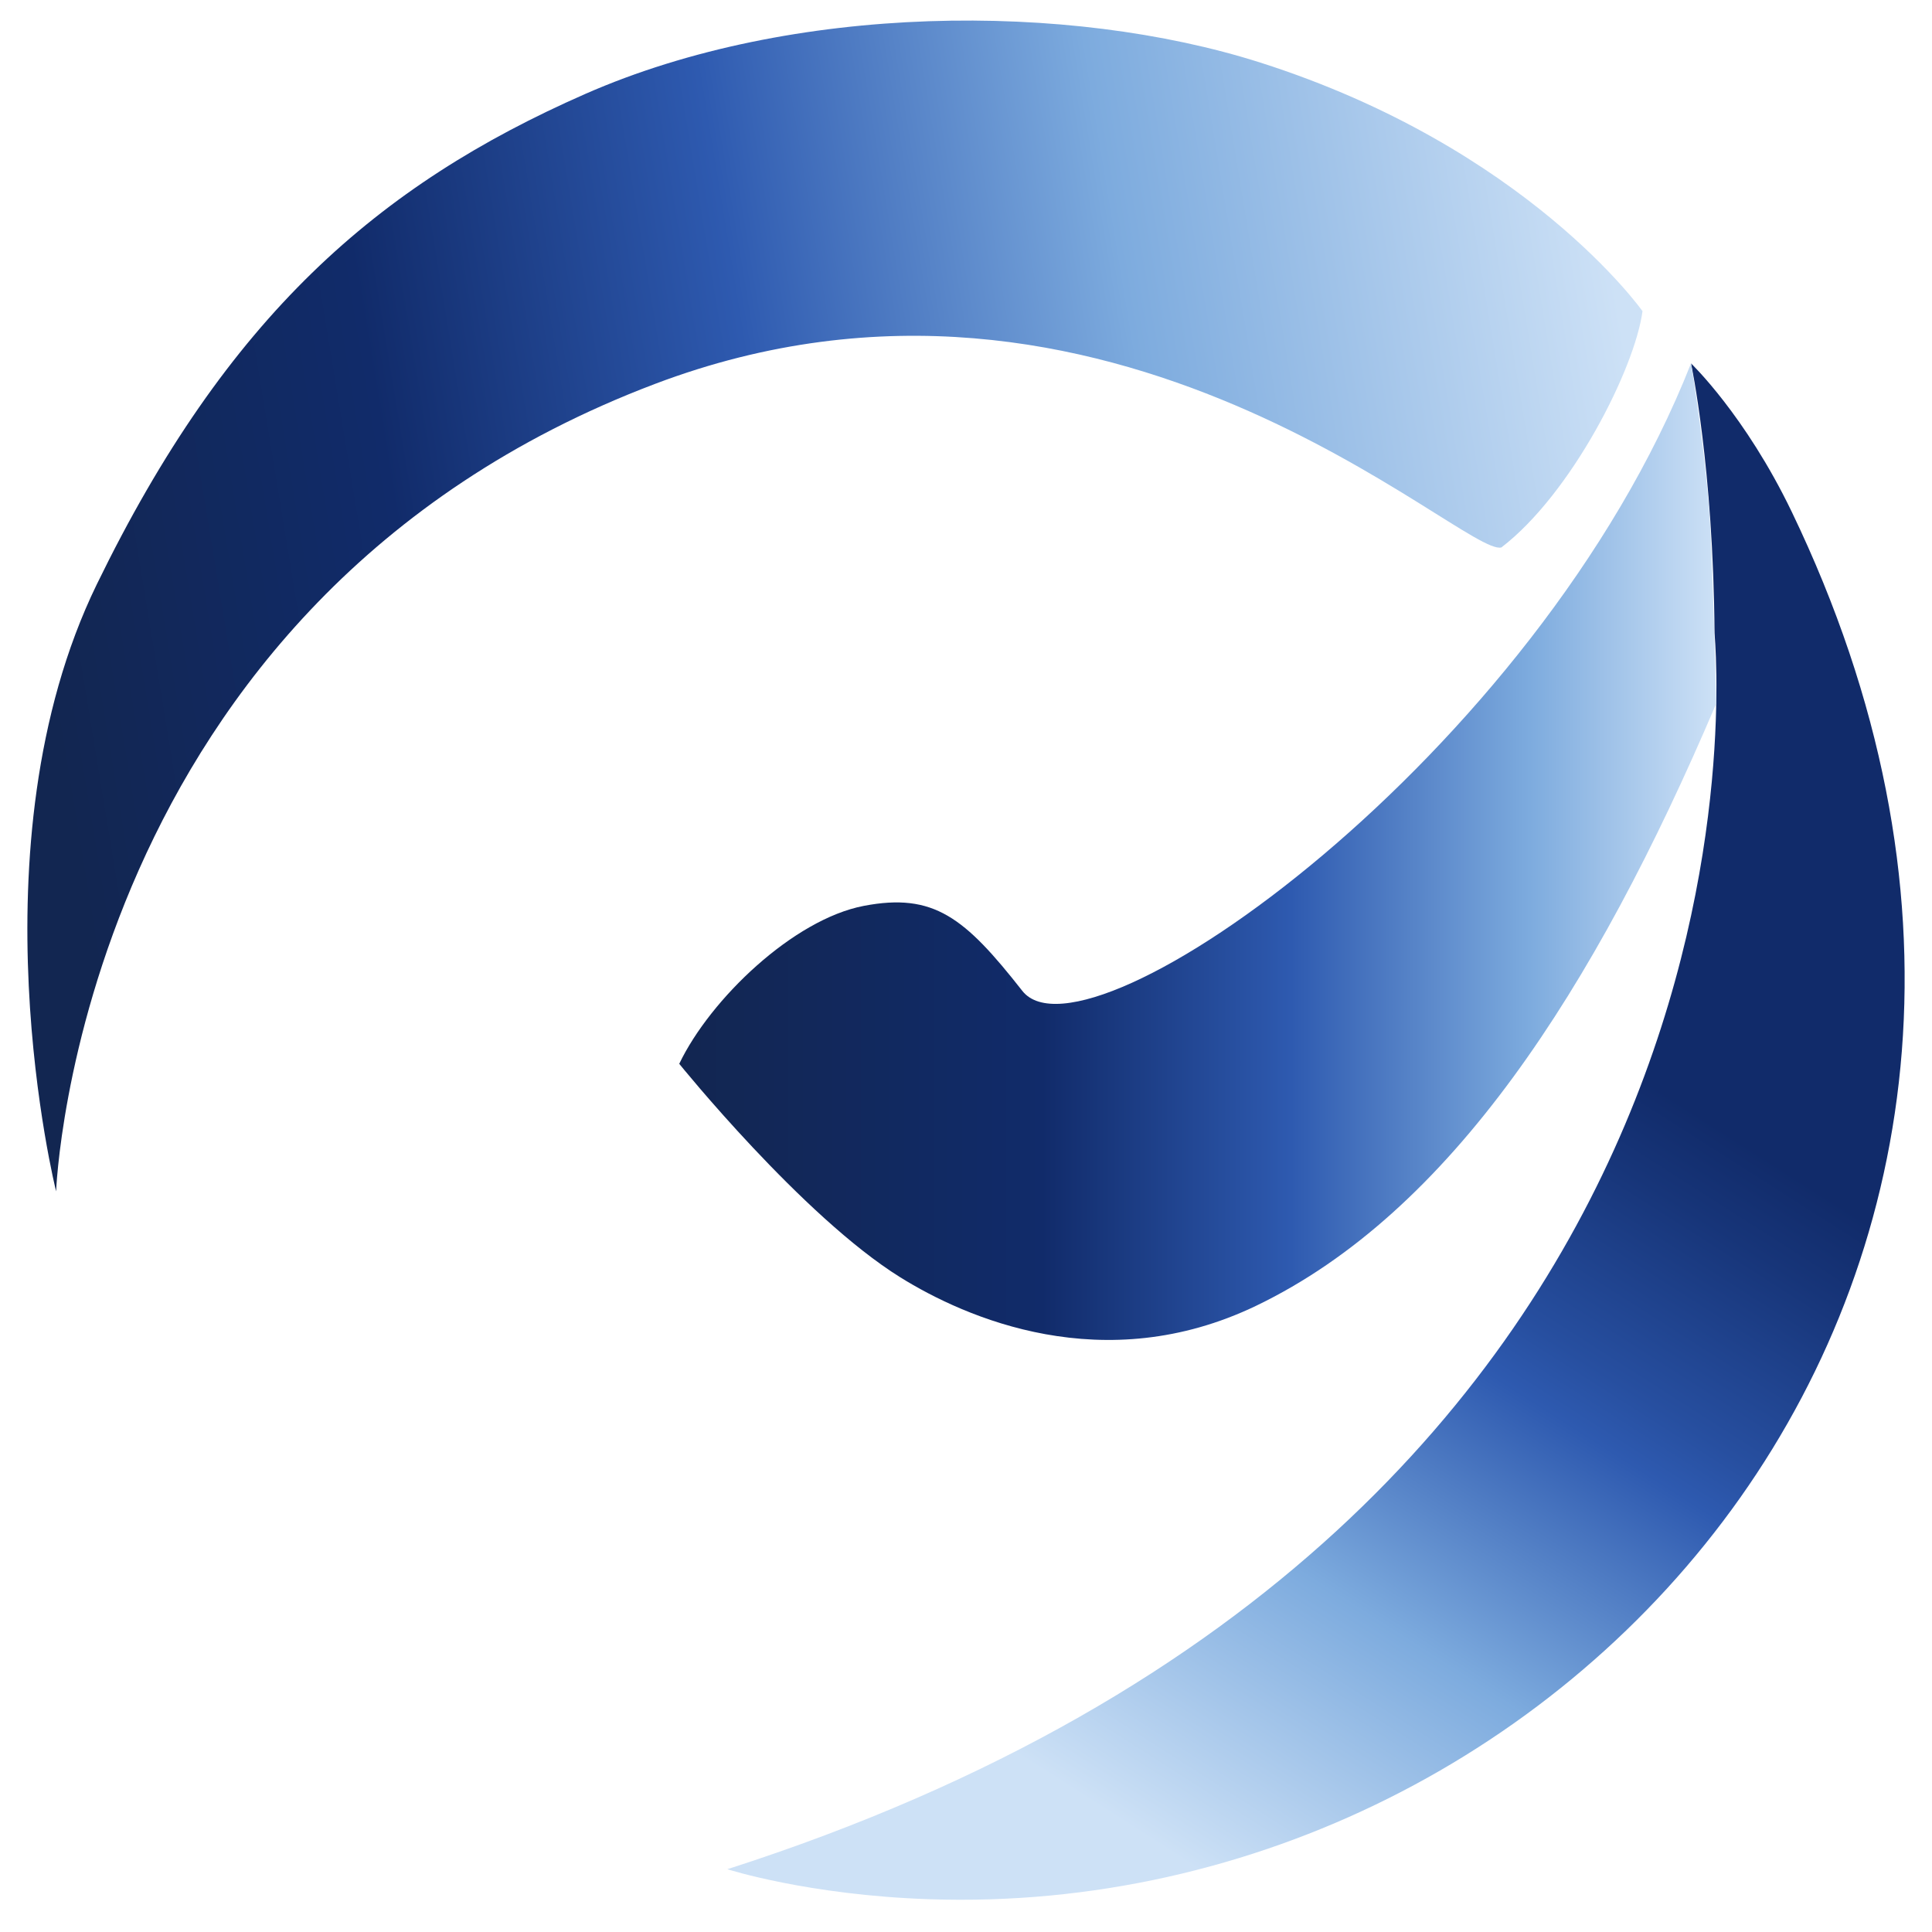
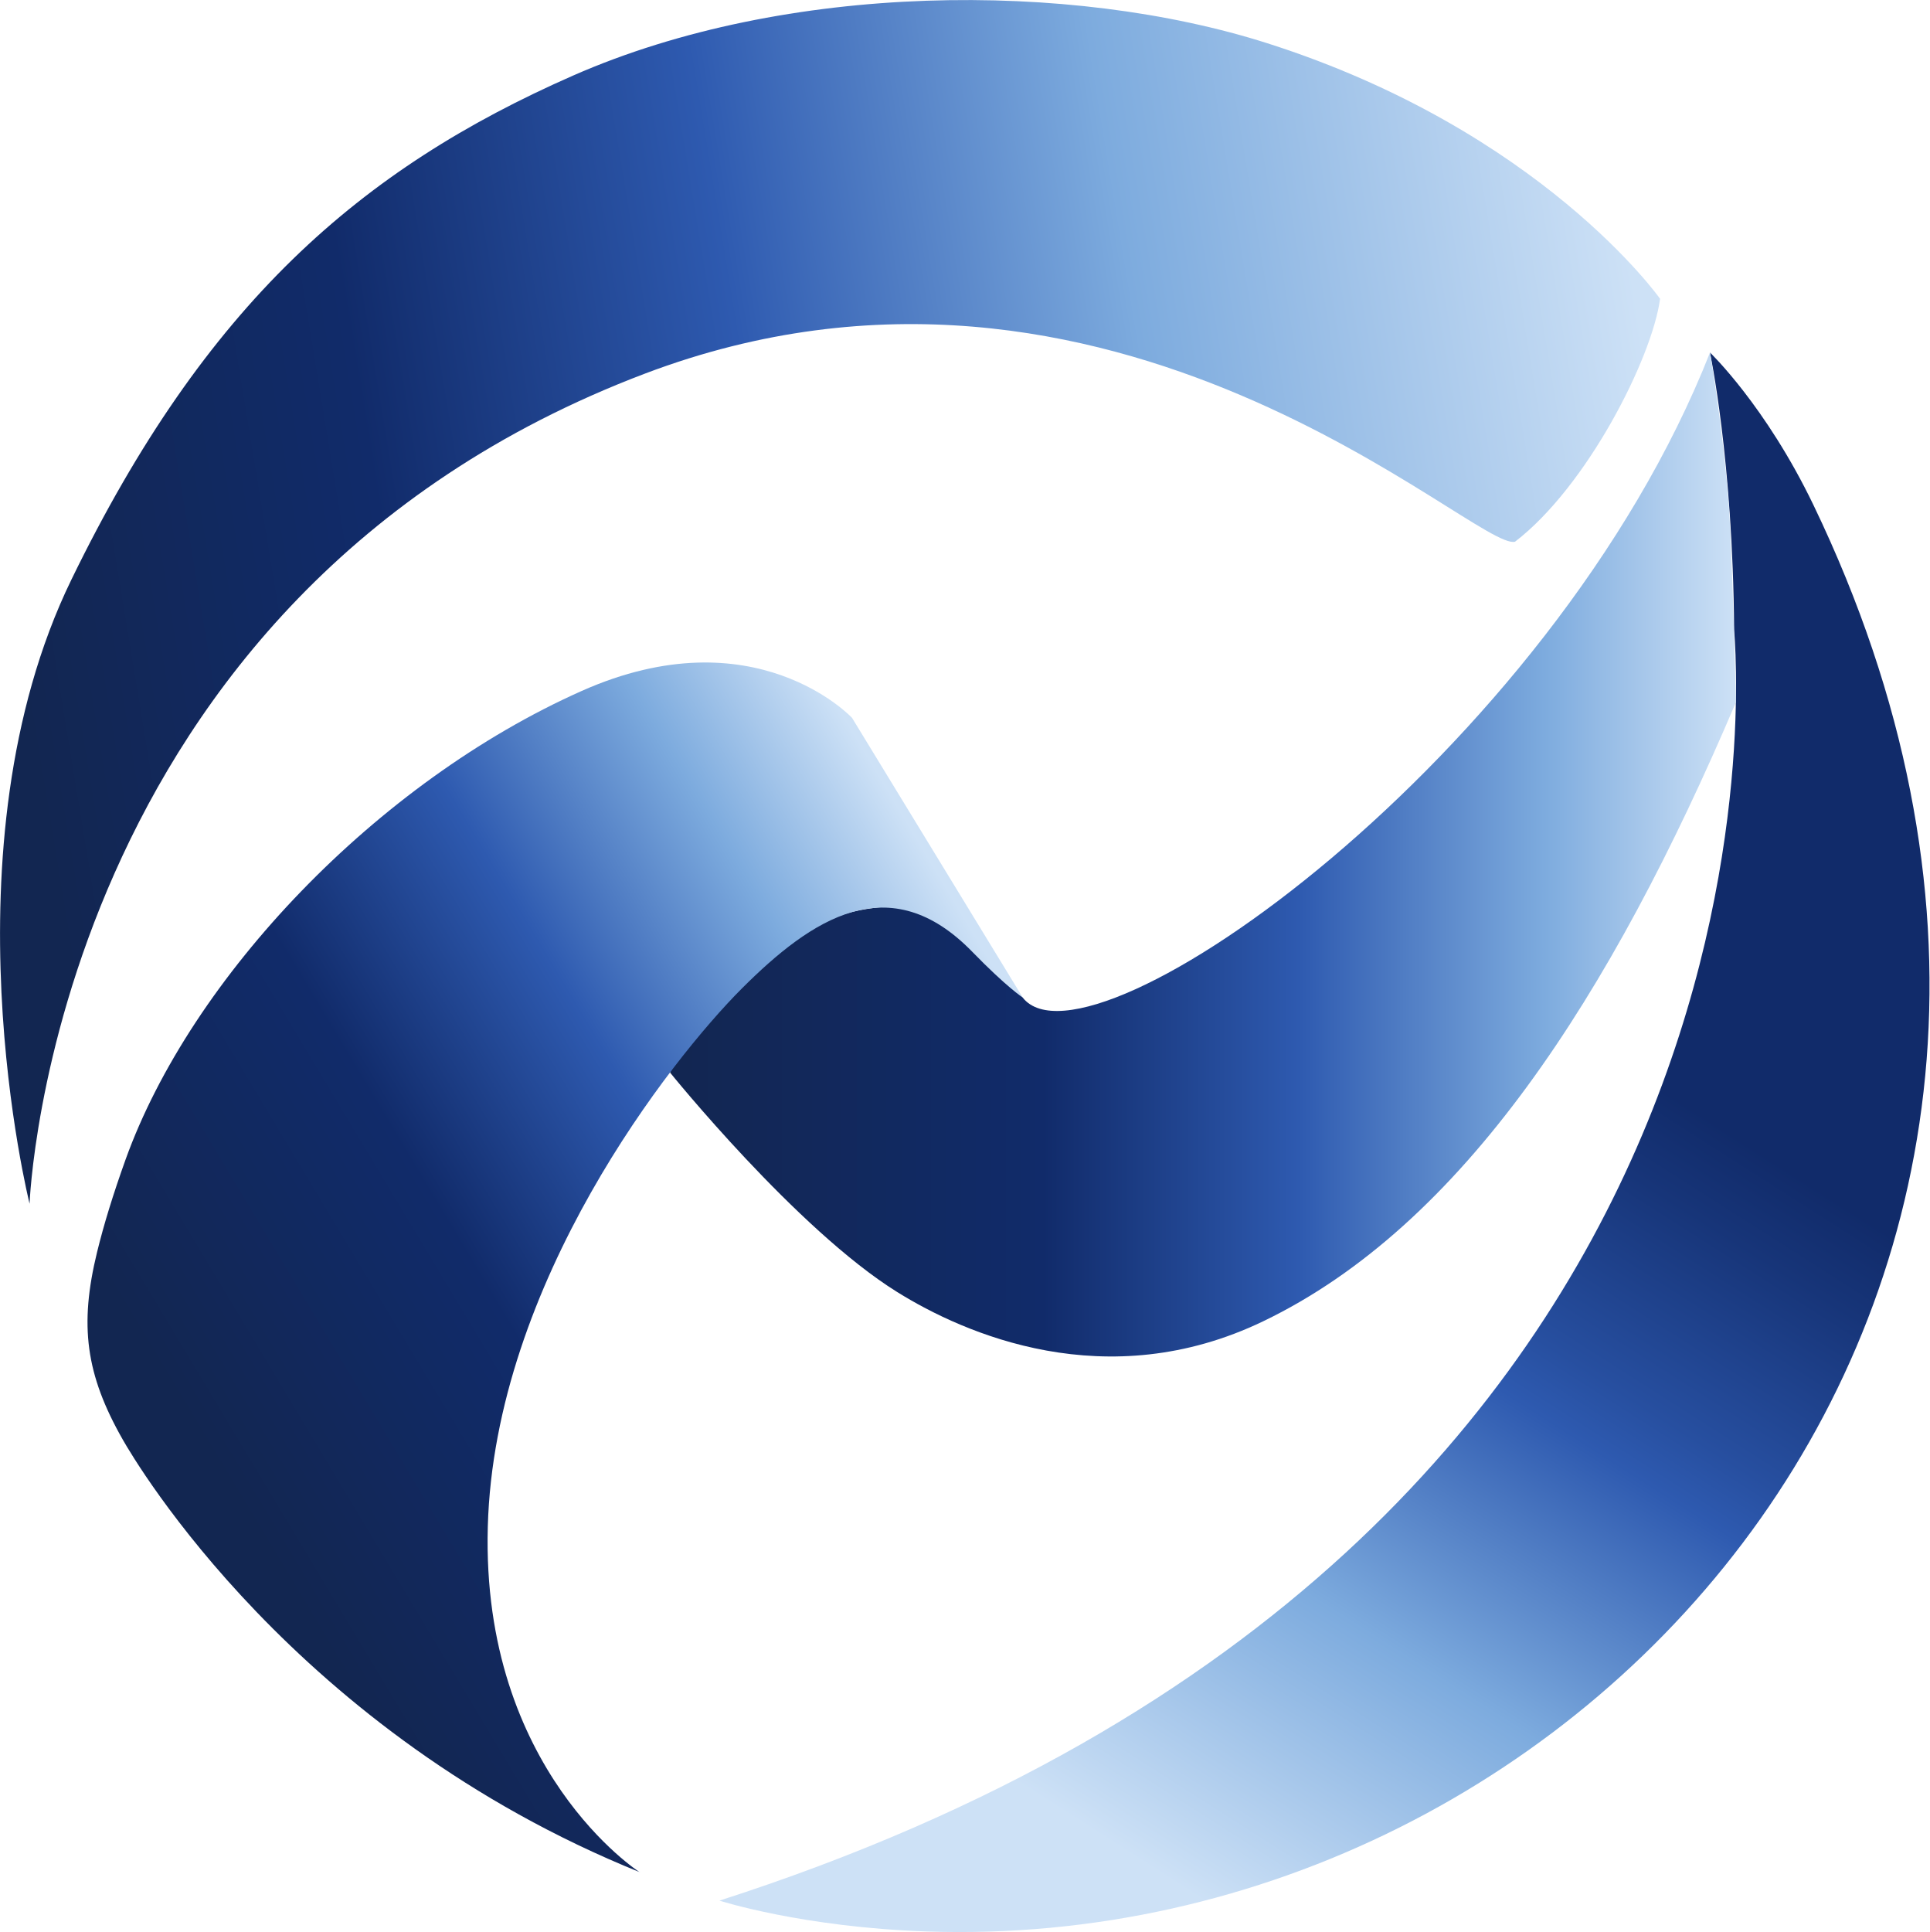
- <svg xmlns="http://www.w3.org/2000/svg" viewBox="55 -2 188 188">
+ <svg xmlns="http://www.w3.org/2000/svg" xmlns:xlink="http://www.w3.org/1999/xlink" id="_レイヤー_2" data-name="レイヤー 2" viewBox="0 0 182.67 182.86">
  <defs>
-     <linearGradient id="mwg0" data-name="名称未設定グラデーション 25" x1="59.42" y1="63.7" x2="214.25" y2="38.24" gradientUnits="userSpaceOnUse">
+     <linearGradient id="mwl0" data-name="名称未設定グラデーション 25" x1="1.76" y1="63.7" x2="156.59" y2="38.24" gradientUnits="userSpaceOnUse">
      <stop offset="0" stop-color="#122651" />
      <stop offset=".23" stop-color="#112b6a" />
      <stop offset=".46" stop-color="#2e5ab0" />
      <stop offset=".7" stop-color="#7dabde" />
      <stop offset="1" stop-color="#cde1f6" />
    </linearGradient>
-     <linearGradient id="mwg1" data-name="名称未設定グラデーション 39" x1="230" y1="75.85" x2="165.86" y2="176.32" gradientUnits="userSpaceOnUse">
+     <linearGradient id="mwl1" data-name="名称未設定グラデーション 39" x1="172.33" y1="75.85" x2="108.19" y2="176.32" gradientUnits="userSpaceOnUse">
      <stop offset=".26" stop-color="#112b6a" />
      <stop offset=".33" stop-color="#173579" />
      <stop offset=".48" stop-color="#274fa0" />
      <stop offset=".53" stop-color="#2e5ab0" />
      <stop offset=".75" stop-color="#7dabde" />
      <stop offset="1" stop-color="#cde1f6" />
    </linearGradient>
-     <linearGradient id="mwg2" data-name="名称未設定グラデーション 32" x1="121.09" y1="80.87" x2="222" y2="80.87" gradientUnits="userSpaceOnUse">
+     <linearGradient id="mwl2" data-name="名称未設定グラデーション 32" x1="63.43" y1="80.87" x2="164.34" y2="80.87" gradientUnits="userSpaceOnUse">
      <stop offset="0" stop-color="#122651" />
      <stop offset=".35" stop-color="#112b6a" />
      <stop offset=".59" stop-color="#2e5ab0" />
      <stop offset=".82" stop-color="#7dabde" />
      <stop offset="1" stop-color="#cde1f6" />
    </linearGradient>
+     <linearGradient id="mwl3" data-name="名称未設定グラデーション 32" x1="22.53" y1="142.16" x2="97.51" y2="97.18" xlink:href="#mwl2" />
  </defs>
-   <path fill="url(#mwg0)" d="M60.46,113.93s-8.42-33.64,3.96-59.07c12.69-26.07,27.33-38.84,47.51-47.71s47.06-9,65.71-3.06c25.97,8.28,37.19,24.19,37.19,24.19-.75,5.61-6.91,17.76-13.73,22.99-3.66,1.01-38.12-32.67-82.37-15.91-56.21,21.3-58.27,78.57-58.27,78.57Z" />
-   <path fill="url(#mwg1)" d="M219.55,33.36s5.27,5.03,9.8,14.44c35.46,73.69-20.86,137.16-83.94,135.01-11.81-.4-19.63-2.92-19.63-2.92,104.82-33.68,96.07-119.39,96.06-120.29-.12-16.13-2.29-26.25-2.29-26.25Z" />
-   <path fill="url(#mwg2)" d="M121.09,101.51s11.98,14.85,21.51,20.78c6.33,3.94,19.81,9.91,34.66,2.76,18.8-9.05,32.84-30.61,44.74-58.58,0,0-.17-7.82-.52-16.03-.34-7.68-1.93-17.08-1.93-17.08-15.06,38.23-58.81,69.04-65.07,61.06-5.6-7.13-8.6-9.58-15.43-8.27s-14.92,9.04-17.95,15.36Z" />
-   <path fill="url(#mwg2-2)" d="M118.24,177.21s-15.03-9.62-14.39-32.71c.63-23.09,17.4-44.28,24.04-50.93,6.64-6.64,14-11.53,21.83-3.48,3.26,3.35,4.77,4.32,4.77,4.32l-16.16-26.47s-9.2-9.85-25.62-2.53c-19.34,8.62-36.94,27.06-43.16,44.36-1.18,3.3-2.04,6.09-2.69,8.74-1.69,6.92-1.09,11.57,2.44,17.76,1.2,2.11,16.28,27.75,48.94,40.93Z" />
+   <g id="_レイヤー_1-2" data-name="レイヤー 1">
+     <g>
+       <path fill="url(#mwl0)" d="M2.8,113.93s-8.42-33.64,3.96-59.07C19.45,28.78,34.09,16.01,54.26,7.15S101.32-1.85,119.97,4.09c25.97,8.28,37.19,24.19,37.19,24.19-.75,5.61-6.91,17.76-13.73,22.99-3.66,1.01-38.12-32.67-82.37-15.91C4.85,56.66,2.8,113.93,2.8,113.93Z" />
+       <path fill="url(#mwl1)" d="M161.88,33.36s5.27,5.03,9.8,14.44c35.46,73.69-20.86,137.16-83.94,135.01-11.81-.4-19.63-2.92-19.63-2.92,104.82-33.68,96.07-119.39,96.06-120.29-.12-16.13-2.29-26.25-2.29-26.25Z" />
+       <path fill="url(#mwl2)" d="M63.43,101.51s11.98,14.85,21.51,20.78c6.33,3.94,19.81,9.91,34.66,2.76,18.8-9.05,32.84-30.61,44.74-58.58,0,0-.17-7.82-.52-16.03-.34-7.68-1.93-17.08-1.93-17.08-15.06,38.23-58.81,69.04-65.07,61.06-5.6-7.13-8.6-9.58-15.43-8.27s-14.92,9.04-17.95,15.36Z" />
+       <path fill="url(#mwl3)" d="M60.57,177.21s-15.03-9.62-14.39-32.71c.63-23.09,17.4-44.28,24.04-50.93,6.64-6.64,14-11.53,21.83-3.48,3.26,3.35,4.77,4.32,4.77,4.32l-16.16-26.47s-9.2-9.85-25.62-2.53c-19.34,8.62-36.94,27.06-43.16,44.36-1.18,3.3-2.04,6.09-2.69,8.74-1.69,6.92-1.09,11.57,2.44,17.76,1.2,2.11,16.28,27.75,48.94,40.93Z" />
+     </g>
+   </g>
</svg>
